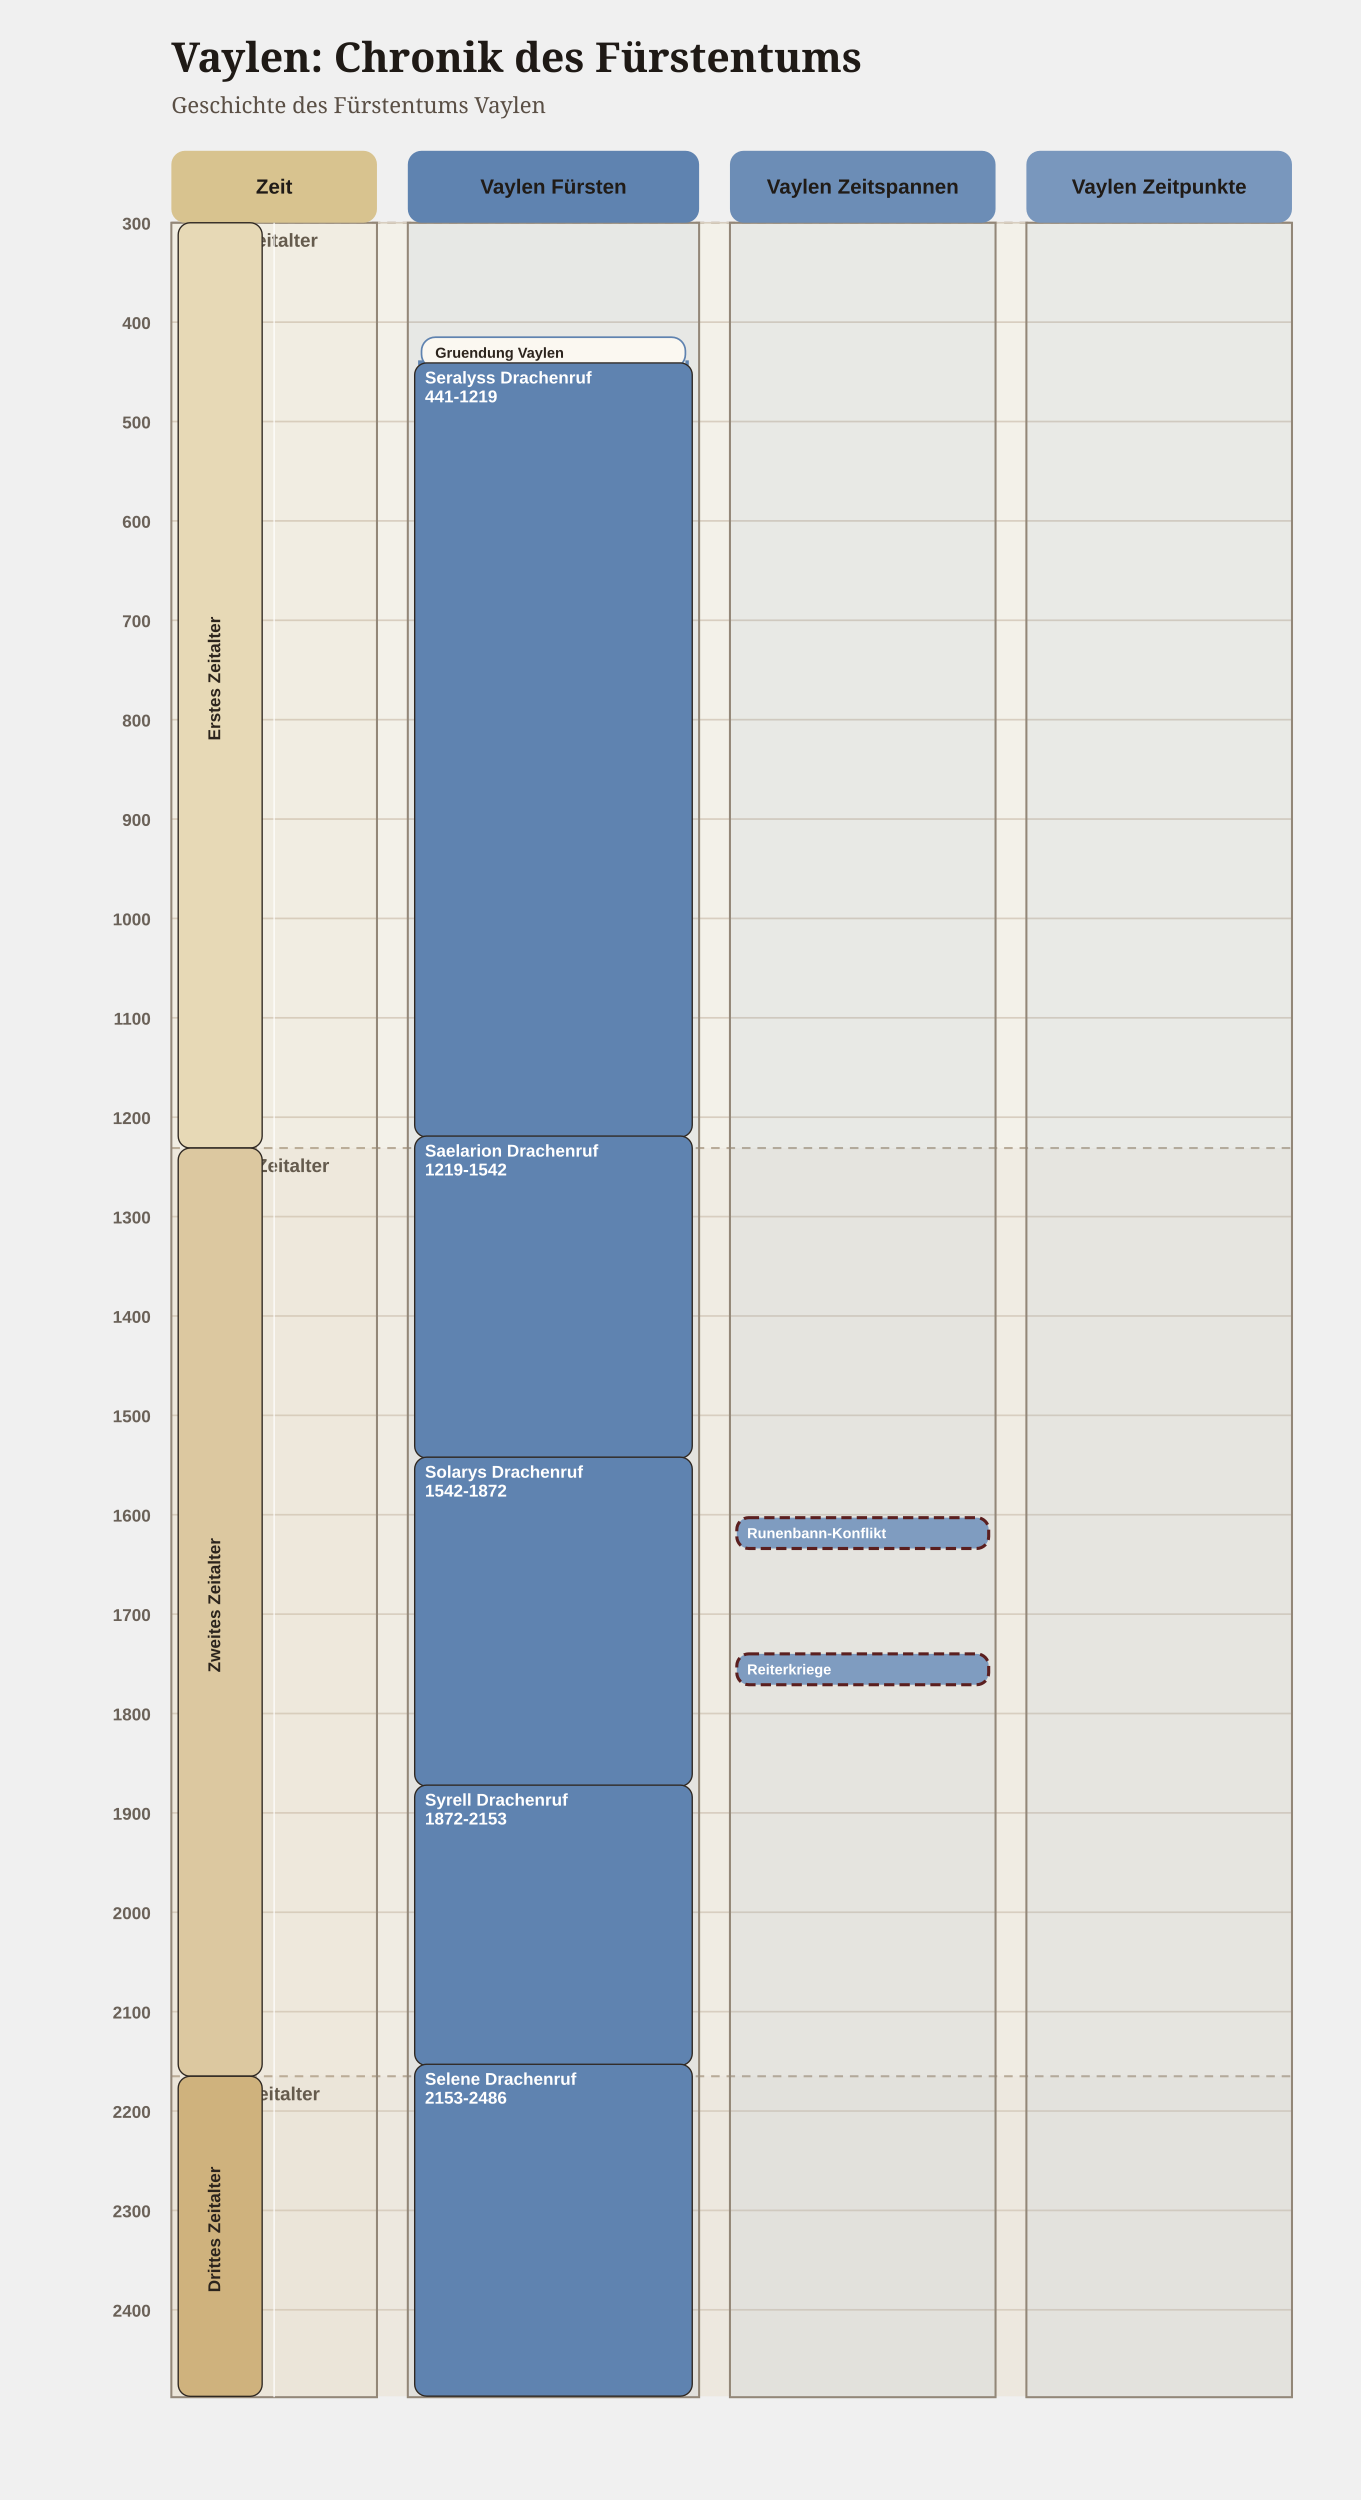
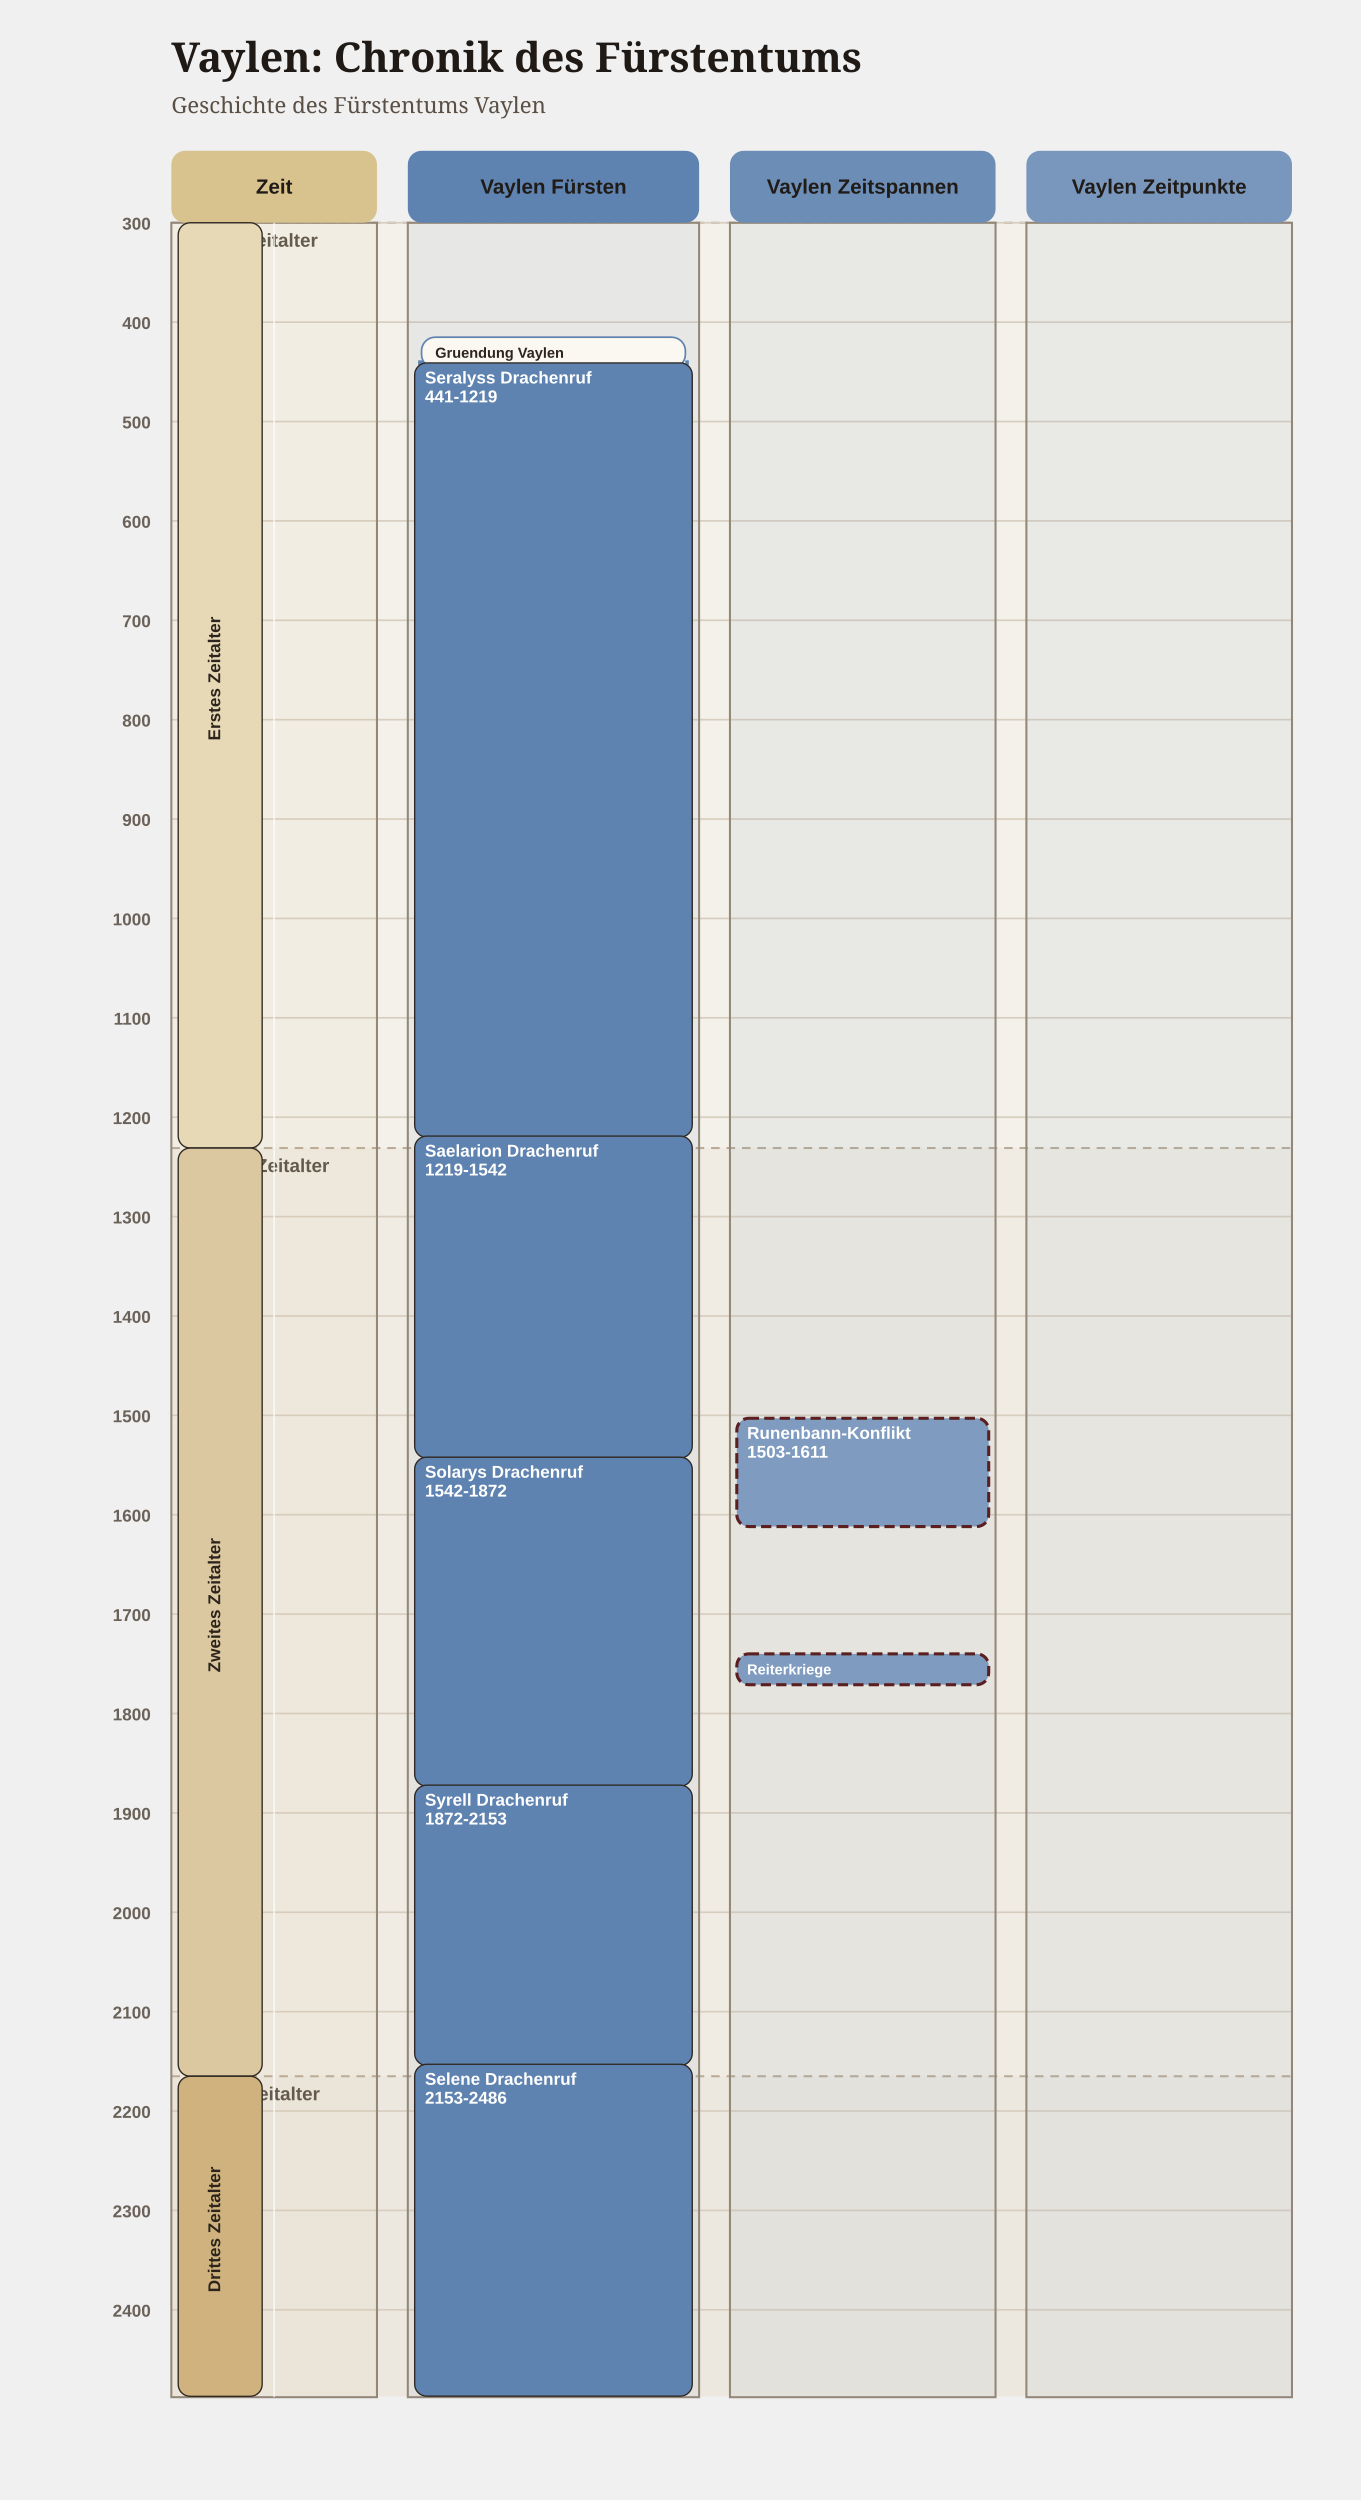
<svg xmlns="http://www.w3.org/2000/svg" width="794" height="1459" viewBox="0 0 794 1459" role="img" aria-labelledby="title desc">
  <style>.title{font:700 24px Georgia, serif;fill:#1f1a16;}.subtitle{font:400 13px Georgia, serif;fill:#5a4f45;}.axis-label{font:600 11px Arial, sans-serif;fill:#5b5248;}.year-label{font:600 10px Arial, sans-serif;fill:#6a6158;}.column-label{font:700 12px Arial, sans-serif;fill:#201b17;}.item-label{font:600 10px Arial, sans-serif;fill:#ffffff;}.item-label-small{font:600 8.5px Arial, sans-serif;fill:#ffffff;}.item-label-dark{font:600 10px Arial, sans-serif;fill:#2c241d;}.item-label-dark-small{font:600 8.5px Arial, sans-serif;fill:#2c241d;}.lane-divider{stroke:#ffffff;stroke-width:1;opacity:0.7;}.column-border{stroke:#938778;stroke-width:1.2;fill:none;}.year-grid{stroke:#d8cec0;stroke-width:1;}.era-line{stroke:#b8ab98;stroke-width:1.2;stroke-dasharray:5 4;}.point-line{stroke:#3a3129;stroke-width:1.4;}</style>
  <text class="title" x="100" y="42">Vaylen: Chronik des Fürstentums</text>
  <text class="subtitle" x="100" y="66">Geschichte des Fürstentums Vaylen</text>
  <rect x="100" y="130.0" width="654" height="540.0" fill="#f7f1df" opacity="0.45" />
  <text class="axis-label" x="106" y="144.0">Erstes Zeitalter</text>
  <line class="era-line" x1="100" y1="130.0" x2="754" y2="130.0" />
  <rect x="100" y="670.0" width="654" height="541.7" fill="#efe6d2" opacity="0.45" />
  <text class="axis-label" x="106" y="684.0">Zweites Zeitalter</text>
  <line class="era-line" x1="100" y1="670.0" x2="754" y2="670.0" />
  <rect x="100" y="1211.7" width="654" height="186.8" fill="#e8ddca" opacity="0.45" />
  <text class="axis-label" x="106" y="1225.7">Drittes Zeitalter</text>
  <line class="era-line" x1="100" y1="1211.7" x2="754" y2="1211.7" />
  <line class="year-grid" x1="100" y1="130.0" x2="754" y2="130.0" />
  <text class="year-label" x="88" y="134.0" text-anchor="end">300</text>
  <line class="year-grid" x1="100" y1="188.0" x2="754" y2="188.0" />
  <text class="year-label" x="88" y="192.0" text-anchor="end">400</text>
  <line class="year-grid" x1="100" y1="246.0" x2="754" y2="246.0" />
  <text class="year-label" x="88" y="250.0" text-anchor="end">500</text>
  <line class="year-grid" x1="100" y1="304.0" x2="754" y2="304.0" />
  <text class="year-label" x="88" y="308.0" text-anchor="end">600</text>
  <line class="year-grid" x1="100" y1="362.0" x2="754" y2="362.0" />
  <text class="year-label" x="88" y="366.0" text-anchor="end">700</text>
  <line class="year-grid" x1="100" y1="420.0" x2="754" y2="420.0" />
  <text class="year-label" x="88" y="424.0" text-anchor="end">800</text>
  <line class="year-grid" x1="100" y1="478.0" x2="754" y2="478.0" />
  <text class="year-label" x="88" y="482.0" text-anchor="end">900</text>
  <line class="year-grid" x1="100" y1="536.0" x2="754" y2="536.0" />
  <text class="year-label" x="88" y="540.0" text-anchor="end">1000</text>
  <line class="year-grid" x1="100" y1="594.0" x2="754" y2="594.0" />
  <text class="year-label" x="88" y="598.0" text-anchor="end">1100</text>
  <line class="year-grid" x1="100" y1="652.0" x2="754" y2="652.0" />
  <text class="year-label" x="88" y="656.0" text-anchor="end">1200</text>
  <line class="year-grid" x1="100" y1="710.0" x2="754" y2="710.0" />
  <text class="year-label" x="88" y="714.0" text-anchor="end">1300</text>
  <line class="year-grid" x1="100" y1="768.0" x2="754" y2="768.0" />
  <text class="year-label" x="88" y="772.0" text-anchor="end">1400</text>
  <line class="year-grid" x1="100" y1="826.0" x2="754" y2="826.0" />
  <text class="year-label" x="88" y="830.0" text-anchor="end">1500</text>
  <line class="year-grid" x1="100" y1="884.0" x2="754" y2="884.0" />
  <text class="year-label" x="88" y="888.0" text-anchor="end">1600</text>
  <line class="year-grid" x1="100" y1="942.0" x2="754" y2="942.0" />
  <text class="year-label" x="88" y="946.0" text-anchor="end">1700</text>
  <line class="year-grid" x1="100" y1="1000.0" x2="754" y2="1000.0" />
  <text class="year-label" x="88" y="1004.0" text-anchor="end">1800</text>
  <line class="year-grid" x1="100" y1="1058.0" x2="754" y2="1058.0" />
  <text class="year-label" x="88" y="1062.0" text-anchor="end">1900</text>
  <line class="year-grid" x1="100" y1="1116.0" x2="754" y2="1116.0" />
  <text class="year-label" x="88" y="1120.0" text-anchor="end">2000</text>
  <line class="year-grid" x1="100" y1="1174.0" x2="754" y2="1174.0" />
  <text class="year-label" x="88" y="1178.0" text-anchor="end">2100</text>
  <line class="year-grid" x1="100" y1="1232.0" x2="754" y2="1232.0" />
  <text class="year-label" x="88" y="1236.0" text-anchor="end">2200</text>
  <line class="year-grid" x1="100" y1="1290.0" x2="754" y2="1290.0" />
  <text class="year-label" x="88" y="1294.0" text-anchor="end">2300</text>
  <line class="year-grid" x1="100" y1="1348.0" x2="754" y2="1348.0" />
  <text class="year-label" x="88" y="1352.0" text-anchor="end">2400</text>
  <rect x="100" y="130" width="120" height="1269" fill="rgba(216, 195, 143, 0.08)" />
  <rect class="column-border" x="100" y="130" width="120" height="1269" />
  <rect x="100" y="88" width="120" height="42" fill="#d8c38f" rx="8" ry="8" />
  <text class="column-label" x="160.0" y="113.0" text-anchor="middle">Zeit</text>
  <line class="lane-divider" x1="160.0" y1="130" x2="160.0" y2="1399" />
  <rect x="238" y="130" width="170" height="1269" fill="rgba(95, 131, 176, 0.08)" />
  <rect class="column-border" x="238" y="130" width="170" height="1269" />
  <rect x="238" y="88" width="170" height="42" fill="#5f83b0" rx="8" ry="8" />
  <text class="column-label" x="323.0" y="113.0" text-anchor="middle">Vaylen Fürsten</text>
  <rect x="426" y="130" width="155" height="1269" fill="rgba(108, 141, 182, 0.08)" />
  <rect class="column-border" x="426" y="130" width="155" height="1269" />
  <rect x="426" y="88" width="155" height="42" fill="#6c8db6" rx="8" ry="8" />
  <text class="column-label" x="503.5" y="113.0" text-anchor="middle">Vaylen Zeitspannen</text>
  <rect x="599" y="130" width="155" height="1269" fill="rgba(121, 151, 189, 0.08)" />
  <rect class="column-border" x="599" y="130" width="155" height="1269" />
  <rect x="599" y="88" width="155" height="42" fill="#7997bd" rx="8" ry="8" />
  <text class="column-label" x="676.5" y="113.0" text-anchor="middle">Vaylen Zeitpunkte</text>
  <clipPath id="world-erstes-zeitalter-300-1230">
    <rect x="106.0" y="132.0" width="45.0" height="536.0" rx="6" ry="6" />
  </clipPath>
  <rect x="104.0" y="130.0" width="49.0" height="540.0" fill="#e7d9b6" stroke="#2f2822" stroke-width="0.8" rx="7" ry="7" />
  <g clip-path="url(#world-erstes-zeitalter-300-1230)">
    <text class="item-label-dark" text-anchor="middle" transform="translate(128.5 396.0) rotate(-90)">
      <tspan x="0" dy="0">Erstes Zeitalter</tspan>
    </text>
  </g>
  <clipPath id="world-zweites-zeitalter-1231-2164">
    <rect x="106.0" y="672.0" width="45.0" height="537.7" rx="6" ry="6" />
  </clipPath>
  <rect x="104.0" y="670.0" width="49.0" height="541.7" fill="#dcc8a0" stroke="#2f2822" stroke-width="0.8" rx="7" ry="7" />
  <g clip-path="url(#world-zweites-zeitalter-1231-2164)">
    <text class="item-label-dark" text-anchor="middle" transform="translate(128.5 936.8) rotate(-90)">
      <tspan x="0" dy="0">Zweites Zeitalter</tspan>
    </text>
  </g>
  <clipPath id="world-drittes-zeitalter-2165-2486">
    <rect x="106.0" y="1213.7" width="45.0" height="182.8" rx="6" ry="6" />
  </clipPath>
  <rect x="104.0" y="1211.7" width="49.0" height="186.8" fill="#cfb27d" stroke="#2f2822" stroke-width="0.8" rx="7" ry="7" />
  <g clip-path="url(#world-drittes-zeitalter-2165-2486)">
    <text class="item-label-dark" text-anchor="middle" transform="translate(128.5 1301.1) rotate(-90)">
      <tspan x="0" dy="0">Drittes Zeitalter</tspan>
    </text>
  </g>
  <line x1="244.0" y1="211.8" x2="402.0" y2="211.8" stroke="#5f83b0" stroke-width="3" stroke-dasharray="8 5" />
  <rect x="246.0" y="196.8" width="154.0" height="18" fill="#fbf8f1" stroke="#5f83b0" stroke-width="1" rx="8" ry="8" />
  <text class="item-label-dark-small" x="254.0" y="208.8">
    <tspan x="254.0" dy="0">Gruendung Vaylen</tspan>
  </text>
  <clipPath id="vaylen-rulers-seralyss-drachenruf-441-1219">
    <rect x="244.0" y="213.8" width="158.0" height="447.8" rx="6" ry="6" />
  </clipPath>
  <rect x="242.0" y="211.8" width="162.0" height="451.8" fill="#5f83b0" stroke="#2f2822" stroke-width="0.8" rx="7" ry="7" />
  <g clip-path="url(#vaylen-rulers-seralyss-drachenruf-441-1219)">
    <text class="item-label" x="248.0" y="223.8">
      <tspan x="248.0" dy="0">Seralyss Drachenruf</tspan>
      <tspan x="248.0" dy="11">441-1219</tspan>
    </text>
  </g>
  <clipPath id="vaylen-rulers-saelarion-drachenruf-1219-1542">
    <rect x="244.0" y="665.0" width="158.0" height="183.9" rx="6" ry="6" />
  </clipPath>
  <rect x="242.0" y="663.0" width="162.0" height="187.9" fill="#5f83b0" stroke="#2f2822" stroke-width="0.8" rx="7" ry="7" />
  <g clip-path="url(#vaylen-rulers-saelarion-drachenruf-1219-1542)">
    <text class="item-label" x="248.0" y="675.0">
      <tspan x="248.0" dy="0">Saelarion Drachenruf</tspan>
      <tspan x="248.0" dy="11">1219-1542</tspan>
    </text>
  </g>
  <clipPath id="vaylen-rulers-solarys-drachenruf-1542-1872">
    <rect x="244.0" y="852.4" width="158.0" height="188.0" rx="6" ry="6" />
  </clipPath>
  <rect x="242.0" y="850.4" width="162.0" height="192.0" fill="#5f83b0" stroke="#2f2822" stroke-width="0.8" rx="7" ry="7" />
  <g clip-path="url(#vaylen-rulers-solarys-drachenruf-1542-1872)">
    <text class="item-label" x="248.0" y="862.4">
      <tspan x="248.0" dy="0">Solarys Drachenruf</tspan>
      <tspan x="248.0" dy="11">1542-1872</tspan>
    </text>
  </g>
  <clipPath id="vaylen-rulers-syrell-drachenruf-1872-2153">
    <rect x="244.0" y="1043.8" width="158.0" height="159.6" rx="6" ry="6" />
  </clipPath>
  <rect x="242.0" y="1041.8" width="162.0" height="163.6" fill="#5f83b0" stroke="#2f2822" stroke-width="0.8" rx="7" ry="7" />
  <g clip-path="url(#vaylen-rulers-syrell-drachenruf-1872-2153)">
    <text class="item-label" x="248.0" y="1053.8">
      <tspan x="248.0" dy="0">Syrell Drachenruf</tspan>
      <tspan x="248.0" dy="11">1872-2153</tspan>
    </text>
  </g>
  <clipPath id="vaylen-rulers-selene-drachenruf-2153-2486">
    <rect x="244.0" y="1206.7" width="158.0" height="189.7" rx="6" ry="6" />
  </clipPath>
  <rect x="242.0" y="1204.7" width="162.0" height="193.7" fill="#5f83b0" stroke="#2f2822" stroke-width="0.8" rx="7" ry="7" />
  <g clip-path="url(#vaylen-rulers-selene-drachenruf-2153-2486)">
    <text class="item-label" x="248.0" y="1216.7">
      <tspan x="248.0" dy="0">Selene Drachenruf</tspan>
      <tspan x="248.0" dy="11">2153-2486</tspan>
    </text>
  </g>
-   <clipPath id="vaylen-ranges-runenbann-konflikt-1603-1611">
-     <rect x="432.0" y="887.7" width="143.0" height="14.0" rx="6" ry="6" />
+   <clipPath id="vaylen-ranges-runenbann-konflikt-1503-1611">
+     <rect x="432.0" y="829.7" width="143.0" height="59.2" rx="6" ry="6" />
  </clipPath>
-   <rect x="430.0" y="885.7" width="147.0" height="18.0" fill="#7f9cc0" stroke="#5b1f1f" stroke-width="1.8" stroke-dasharray="6 3" rx="7" ry="7" />
-   <g clip-path="url(#vaylen-ranges-runenbann-konflikt-1603-1611)">
-     <text class="item-label-small" x="436.0" y="897.7">
+   <rect x="430.0" y="827.7" width="147.0" height="63.2" fill="#7f9cc0" stroke="#5b1f1f" stroke-width="1.8" stroke-dasharray="6 3" rx="7" ry="7" />
+   <g clip-path="url(#vaylen-ranges-runenbann-konflikt-1503-1611)">
+     <text class="item-label" x="436.0" y="839.7">
      <tspan x="436.0" dy="0">Runenbann-Konflikt</tspan>
+       <tspan x="436.0" dy="11">1503-1611</tspan>
    </text>
  </g>
  <clipPath id="vaylen-ranges-reiterkriege-der-nebelsteppe-1740-1755">
    <rect x="432.0" y="967.2" width="143.0" height="14.0" rx="6" ry="6" />
  </clipPath>
  <rect x="430.0" y="965.2" width="147.0" height="18.0" fill="#7f9cc0" stroke="#5b1f1f" stroke-width="1.8" stroke-dasharray="6 3" rx="7" ry="7" />
  <g clip-path="url(#vaylen-ranges-reiterkriege-der-nebelsteppe-1740-1755)">
    <text class="item-label-small" x="436.0" y="977.2">
      <tspan x="436.0" dy="0">Reiterkriege</tspan>
    </text>
  </g>
</svg>
